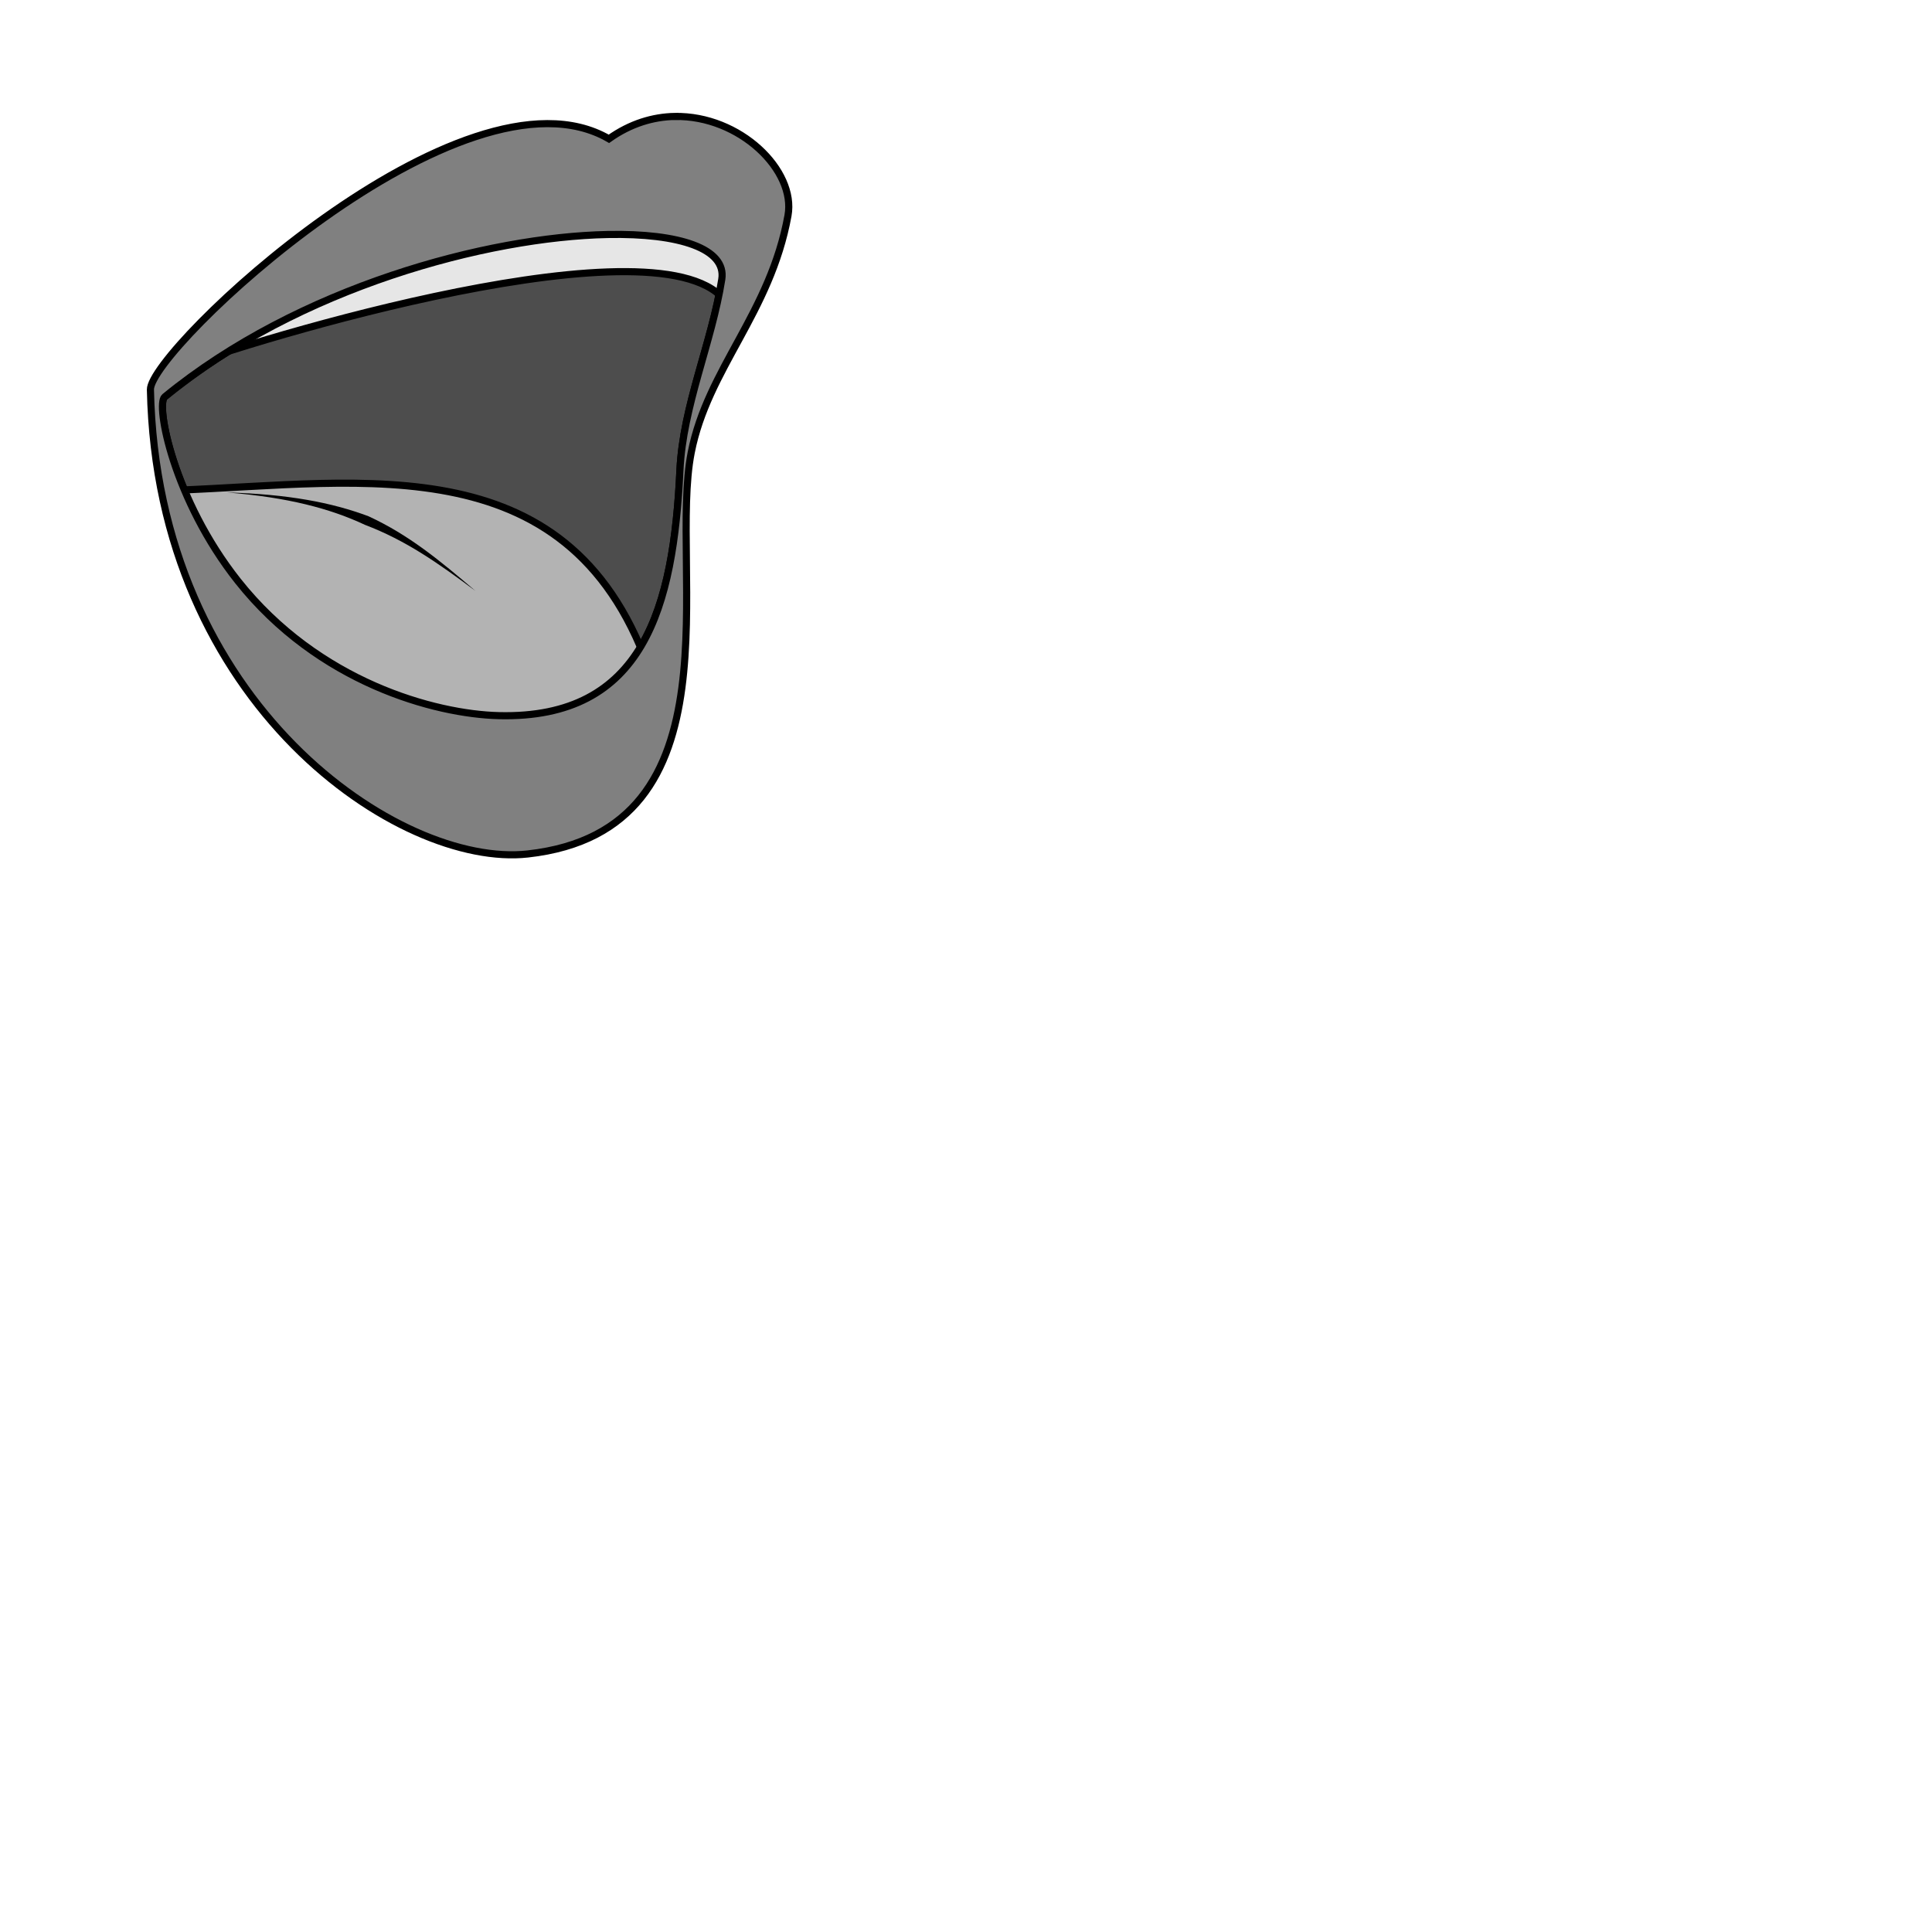
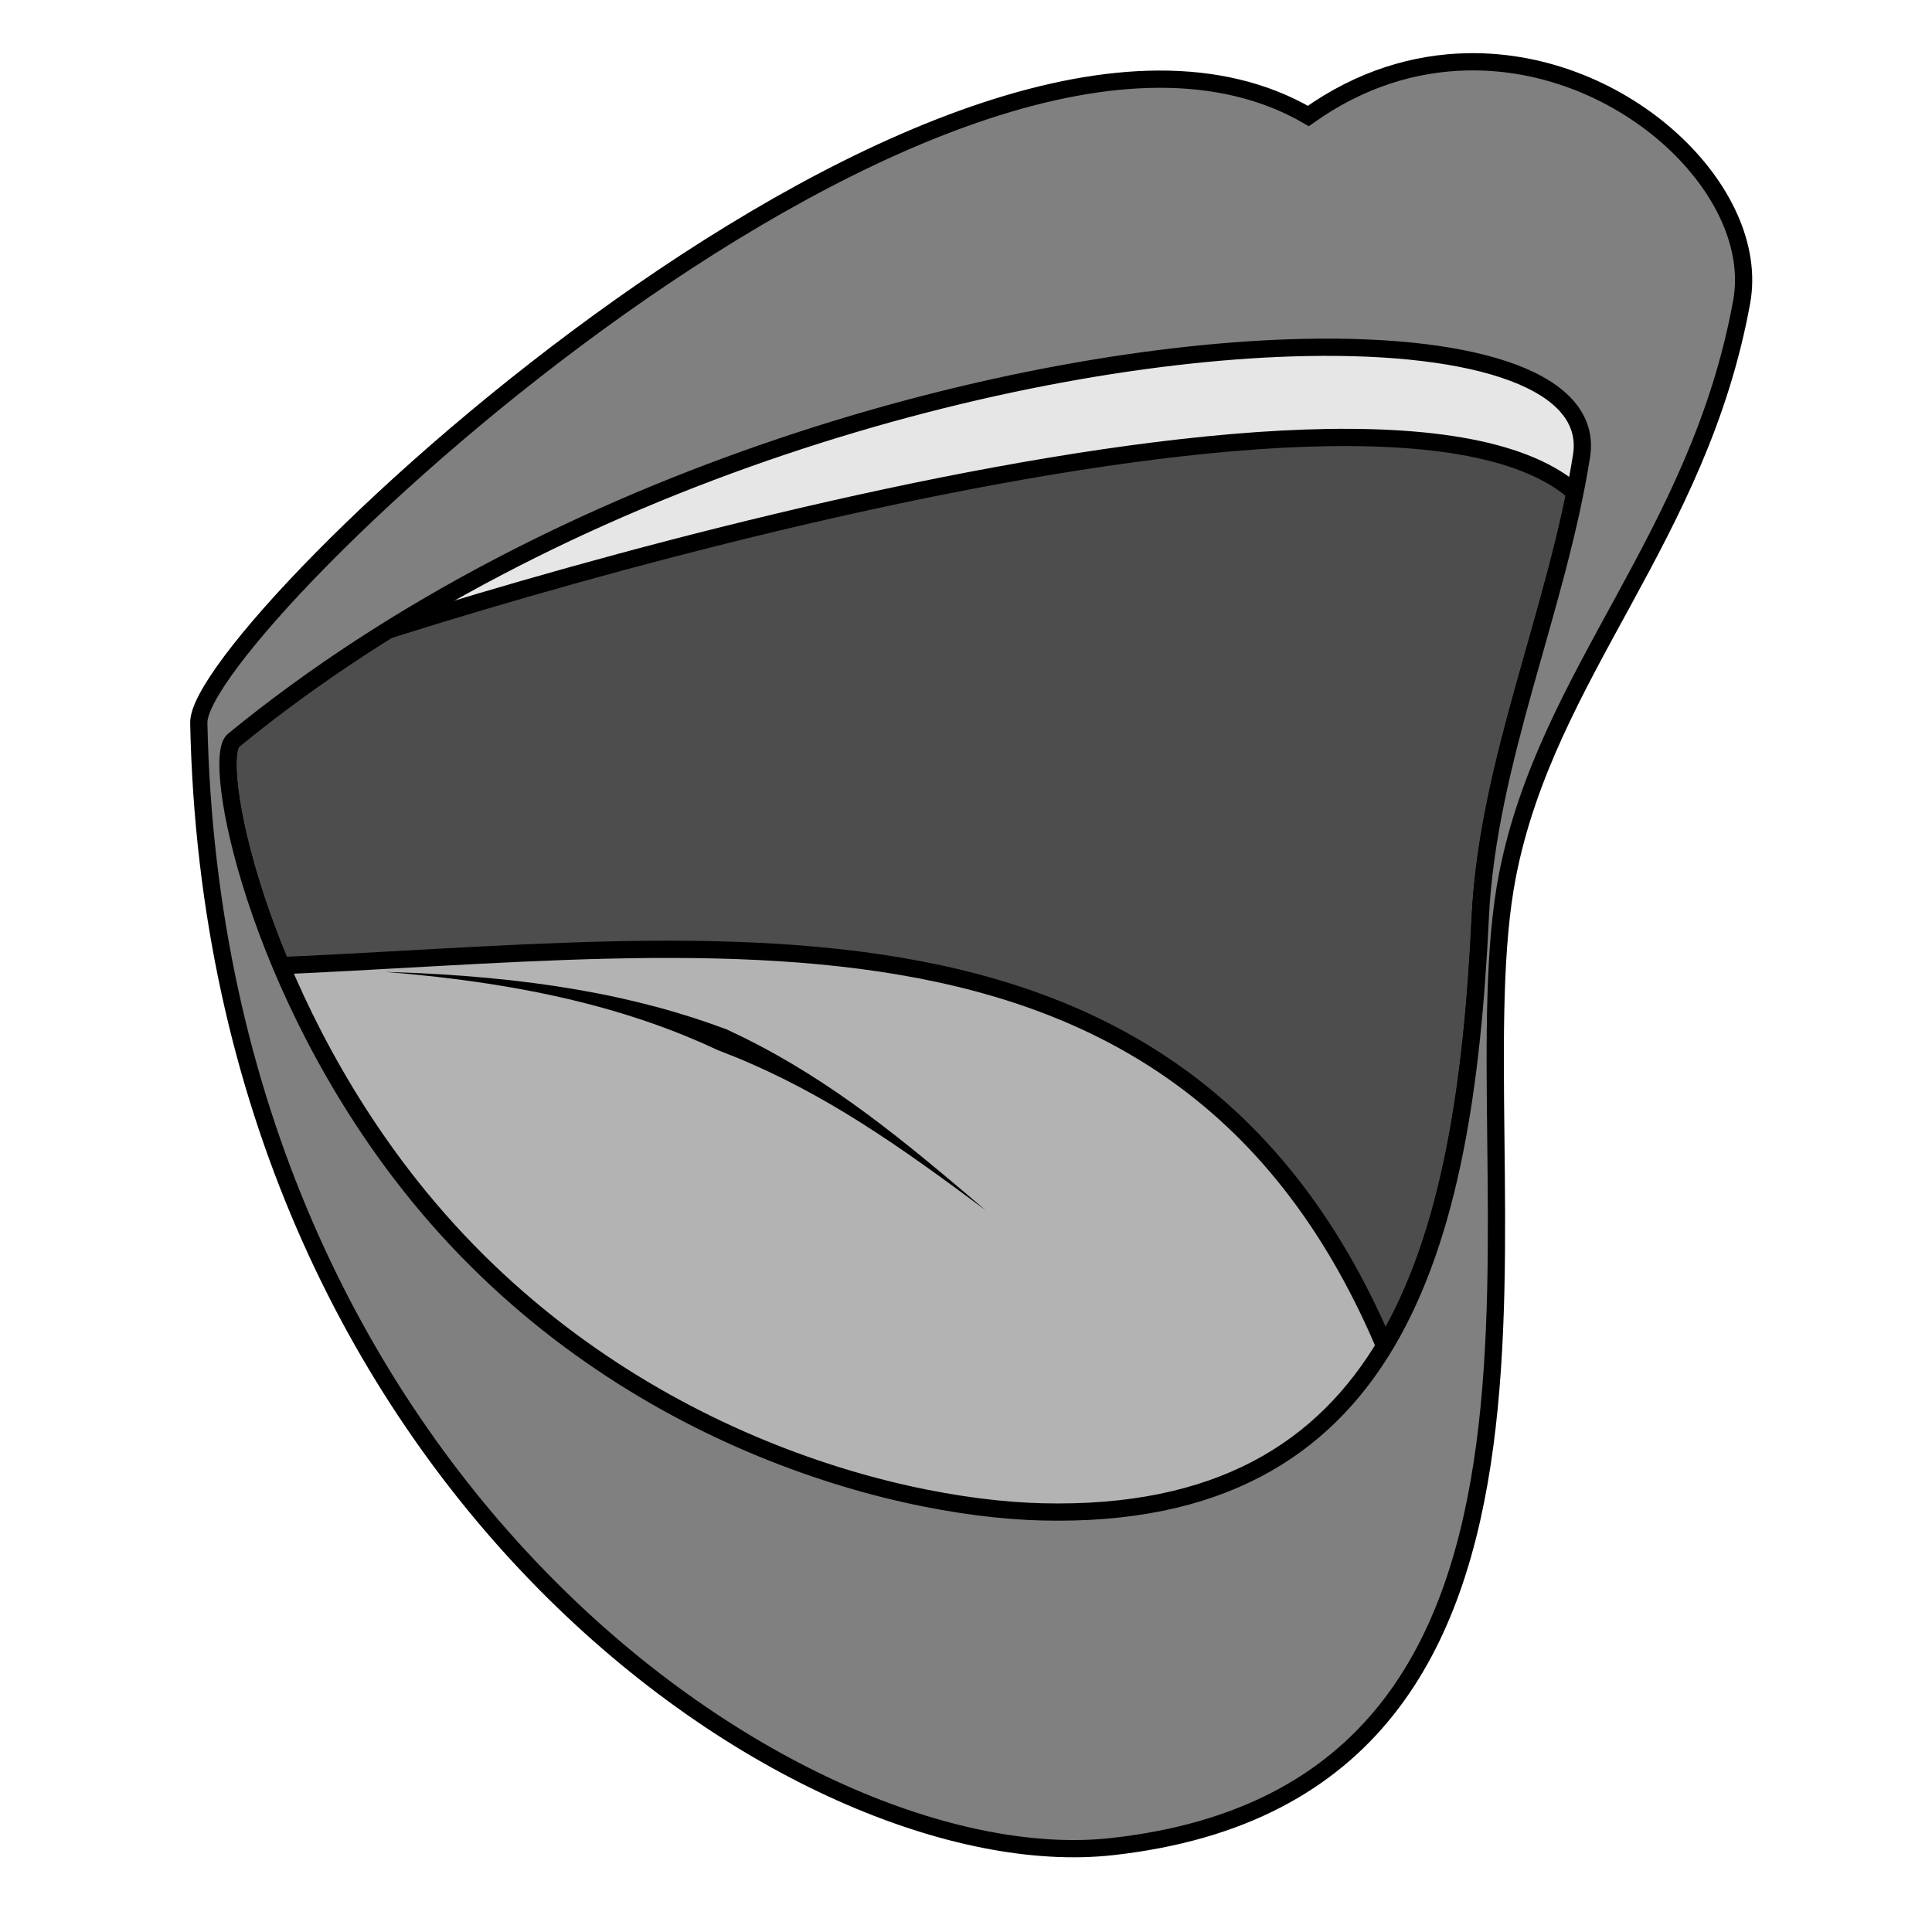
<svg xmlns="http://www.w3.org/2000/svg" width="100%" height="100%" viewBox="0 0 64 64" id="svg4311" version="1.1">
  <defs id="defs4313">
    </defs>
  <g id="layer1" transform="translate(0,-988.3622)" style="display:inline">
-     <path style="fill:#4d4d4d;fill-rule:evenodd;stroke:#000000;stroke-width:0.236;stroke-linecap:butt;stroke-linejoin:miter;stroke-miterlimit:4;stroke-dasharray:none;stroke-opacity:1" d="m 16.529,1012.067 c -2.13,-0.052 -5.986,-1.105 -8.643,-4.457 -2.138,-2.698 -2.737,-5.851 -2.431,-6.101 7.101,-5.82 18.88,-6.587 18.457,-3.897 -0.332,2.109 -1.287,4.183 -1.388,6.323 -0.214,4.523 -1.189,8.252 -5.995,8.133 z" id="path4149" />
-     <path style="fill:#e6e6e6;fill-rule:evenodd;stroke:#000000;stroke-width:0.236;stroke-linecap:butt;stroke-linejoin:miter;stroke-miterlimit:4;stroke-dasharray:none;stroke-opacity:1" d="m 24.224,998.701 c -1.217,-3.414 -14.928,0.633 -18.164,1.805 1.725,-3.463 8.243,-5.82 14.479,-6.245 6.589,-0.449 4.018,2.741 3.684,4.44 z" id="path4153" />
-     <path style="fill:#b3b3b3;fill-opacity:1;fill-rule:evenodd;stroke:#000000;stroke-width:0.236;stroke-linecap:butt;stroke-linejoin:miter;stroke-miterlimit:4;stroke-dasharray:none;stroke-opacity:1" d="m 21.59,1010.793 c -2.569,-7.739 -9.419,-6.437 -15.769,-6.19 0.015,3.079 3.066,5.366 5.158,7.903 5.812,1.486 8.318,-0.023 10.611,-1.713 z" id="path4155" />
-     <path style="fill:#808080;fill-opacity:1;fill-rule:evenodd;stroke:#000000;stroke-width:0.236;stroke-linecap:butt;stroke-linejoin:miter;stroke-miterlimit:4;stroke-dasharray:none;stroke-opacity:1" d="m 22.354,992.22 c 2.155,-0.039 4.02,1.787 3.749,3.284 -0.585,3.226 -2.662,5.074 -3.205,7.847 -0.757,3.862 1.734,12.509 -5.416,13.3 -4.231,0.469 -12.284,-4.944 -12.499,-15.382 -0.027,-1.305 10.349,-11.119 15.188,-8.308 0.715,-0.509 1.465,-0.728 2.183,-0.742 z m -2.224,3.91 c -3.972,0.08 -10.235,1.742 -14.673,5.379 -0.306,0.251 0.289,3.404 2.427,6.102 2.656,3.352 6.514,4.406 8.644,4.458 4.806,0.118 5.783,-3.61 5.996,-8.133 0.101,-2.14 1.055,-4.214 1.386,-6.323 0.159,-1.009 -1.398,-1.531 -3.781,-1.483 z" id="path4147" />
-     <path style="fill:#000000;fill-rule:evenodd;stroke:none;stroke-width:1px;stroke-linecap:butt;stroke-linejoin:miter;stroke-opacity:1" d="m 7.534,1004.677 c 2,0.16 3.407,0.532 4.557,1.072 1.343,0.51 2.403,1.252 3.659,2.188 -1.183,-1.009 -2.199,-1.852 -3.54,-2.472 -1.228,-0.461 -2.674,-0.732 -4.676,-0.789 z" id="path4161" />
+     <path style="fill:#4d4d4d;fill-rule:evenodd;stroke:#000000;stroke-width:0.571;stroke-linecap:butt;stroke-linejoin:miter;stroke-miterlimit:4;stroke-dasharray:none;stroke-opacity:1" d="m 34.526,1038.439 c -5.156,-0.126 -14.487,-2.675 -20.915,-10.787 -5.173,-6.528 -6.623,-14.159 -5.883,-14.765 17.185,-14.084 45.69,-15.94 44.666,-9.431 -0.803,5.103 -3.115,10.123 -3.36,15.301 -0.517,10.946 -2.877,19.969 -14.508,19.681 z" id="path4149" />
+     <path style="fill:#e6e6e6;fill-rule:evenodd;stroke:#000000;stroke-width:0.571;stroke-linecap:butt;stroke-linejoin:miter;stroke-miterlimit:4;stroke-dasharray:none;stroke-opacity:1" d="m 53.149,1006.096 c -2.945,-8.261 -36.125,1.531 -43.956,4.369 4.175,-8.38 19.948,-14.084 35.04,-15.113 15.946,-1.087 9.724,6.634 8.916,10.744 z" id="path4153" />
+     <path style="fill:#b3b3b3;fill-opacity:1;fill-rule:evenodd;stroke:#000000;stroke-width:0.571;stroke-linecap:butt;stroke-linejoin:miter;stroke-miterlimit:4;stroke-dasharray:none;stroke-opacity:1" d="m 46.774,1035.358 c -6.218,-18.73 -22.793,-15.578 -38.16,-14.979 0.036,7.45 7.419,12.985 12.482,19.124 14.066,3.597 20.13,-0.056 25.678,-4.146 z" id="path4155" />
+     <path style="fill:#808080;fill-opacity:1;fill-rule:evenodd;stroke:#000000;stroke-width:0.571;stroke-linecap:butt;stroke-linejoin:miter;stroke-miterlimit:4;stroke-dasharray:none;stroke-opacity:1" d="m 48.624,990.41 c 5.216,-0.095 9.729,4.325 9.072,7.946 -1.416,7.806 -6.441,12.28 -7.757,18.991 -1.832,9.345 4.197,30.271 -13.107,32.187 -10.24,1.134 -29.727,-11.965 -30.247,-37.225 -0.065,-3.158 25.044,-26.909 36.756,-20.105 1.73,-1.233 3.544,-1.763 5.283,-1.794 z m -5.383,9.462 c -9.611,0.194 -24.768,4.215 -35.508,13.018 -0.74,0.606 0.7,8.239 5.873,14.767 6.428,8.112 15.764,10.663 20.919,10.788 11.631,0.285 13.994,-8.736 14.511,-19.682 0.245,-5.178 2.552,-10.199 3.355,-15.302 0.384,-2.441 -3.383,-3.704 -9.15,-3.589 z" id="path4147" />
+     <path style="fill:#000000;fill-rule:evenodd;stroke:none;stroke-width:2.42px;stroke-linecap:butt;stroke-linejoin:miter;stroke-opacity:1" d="m 12.76,1020.557 c 4.842,0.388 8.243,1.288 11.028,2.596 0.185,0.07 0.367,0.142 0.547,0.215 3,1.225 5.44,2.942 8.308,5.08 -2.698,-2.302 -5.043,-4.25 -8.018,-5.721 -0.18,-0.089 -0.362,-0.176 -0.547,-0.262 -2.97,-1.115 -6.474,-1.769 -11.317,-1.908 z" id="path4161" />
  </g>
</svg>
